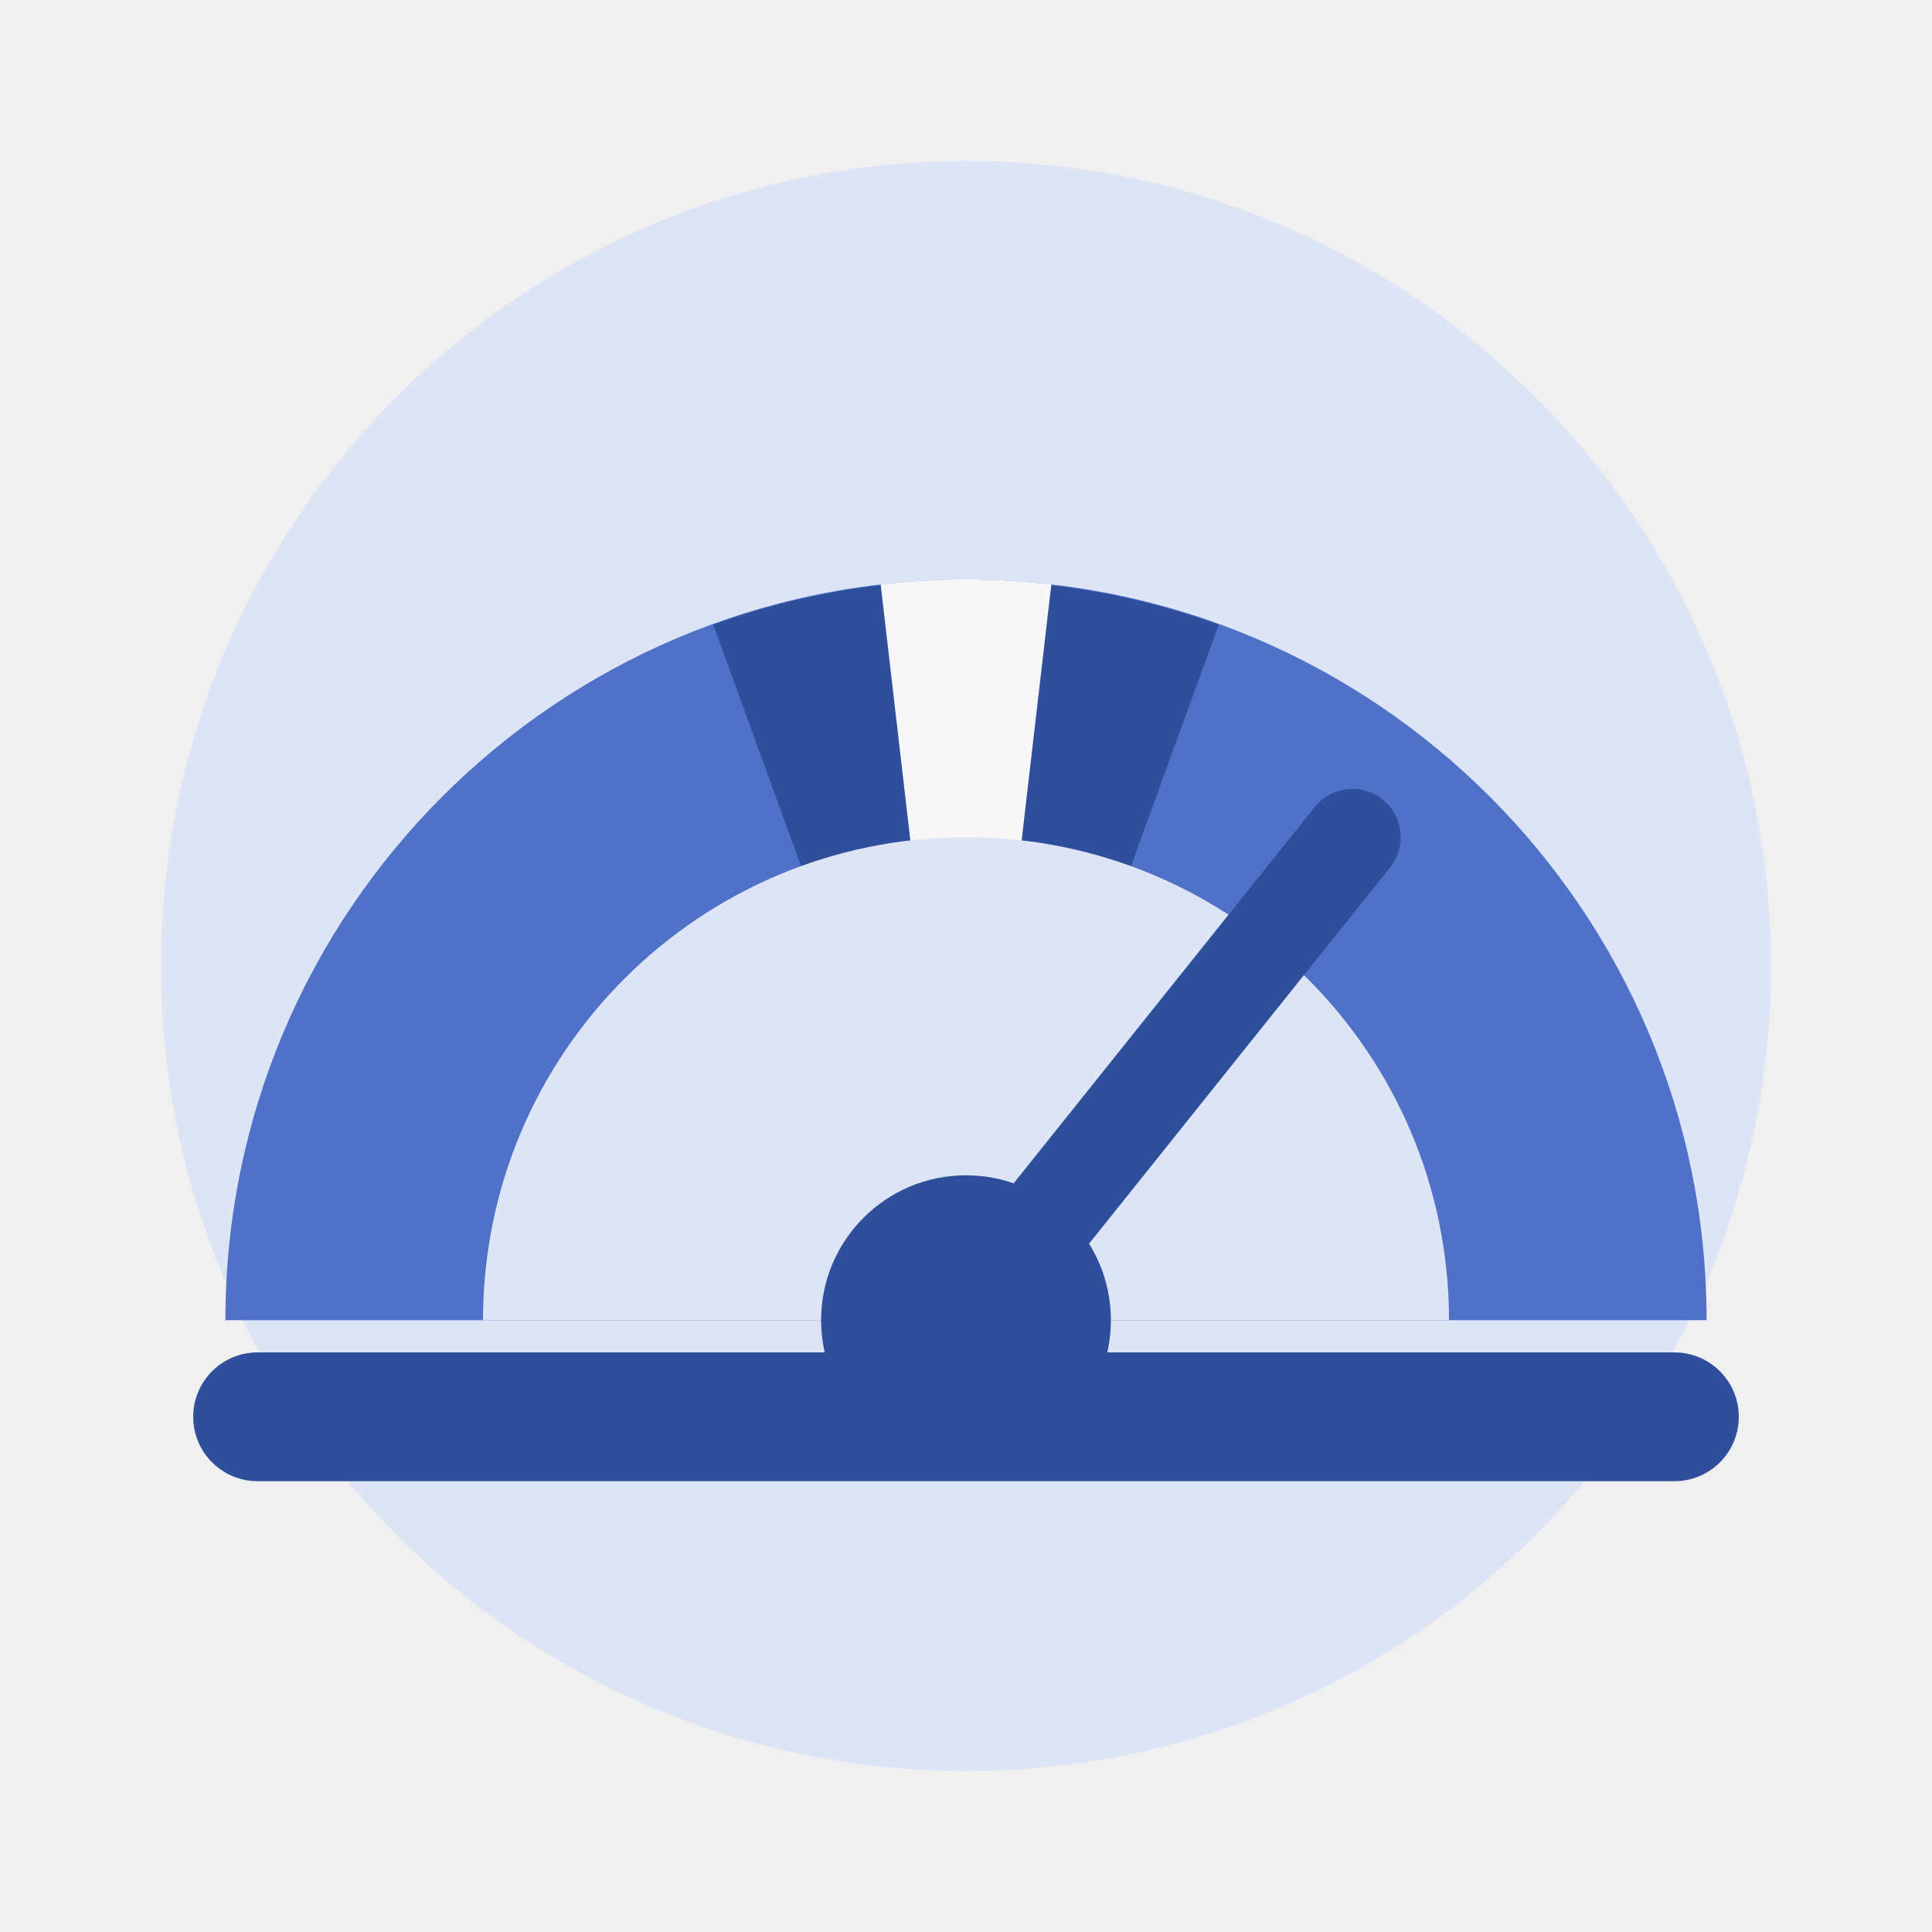
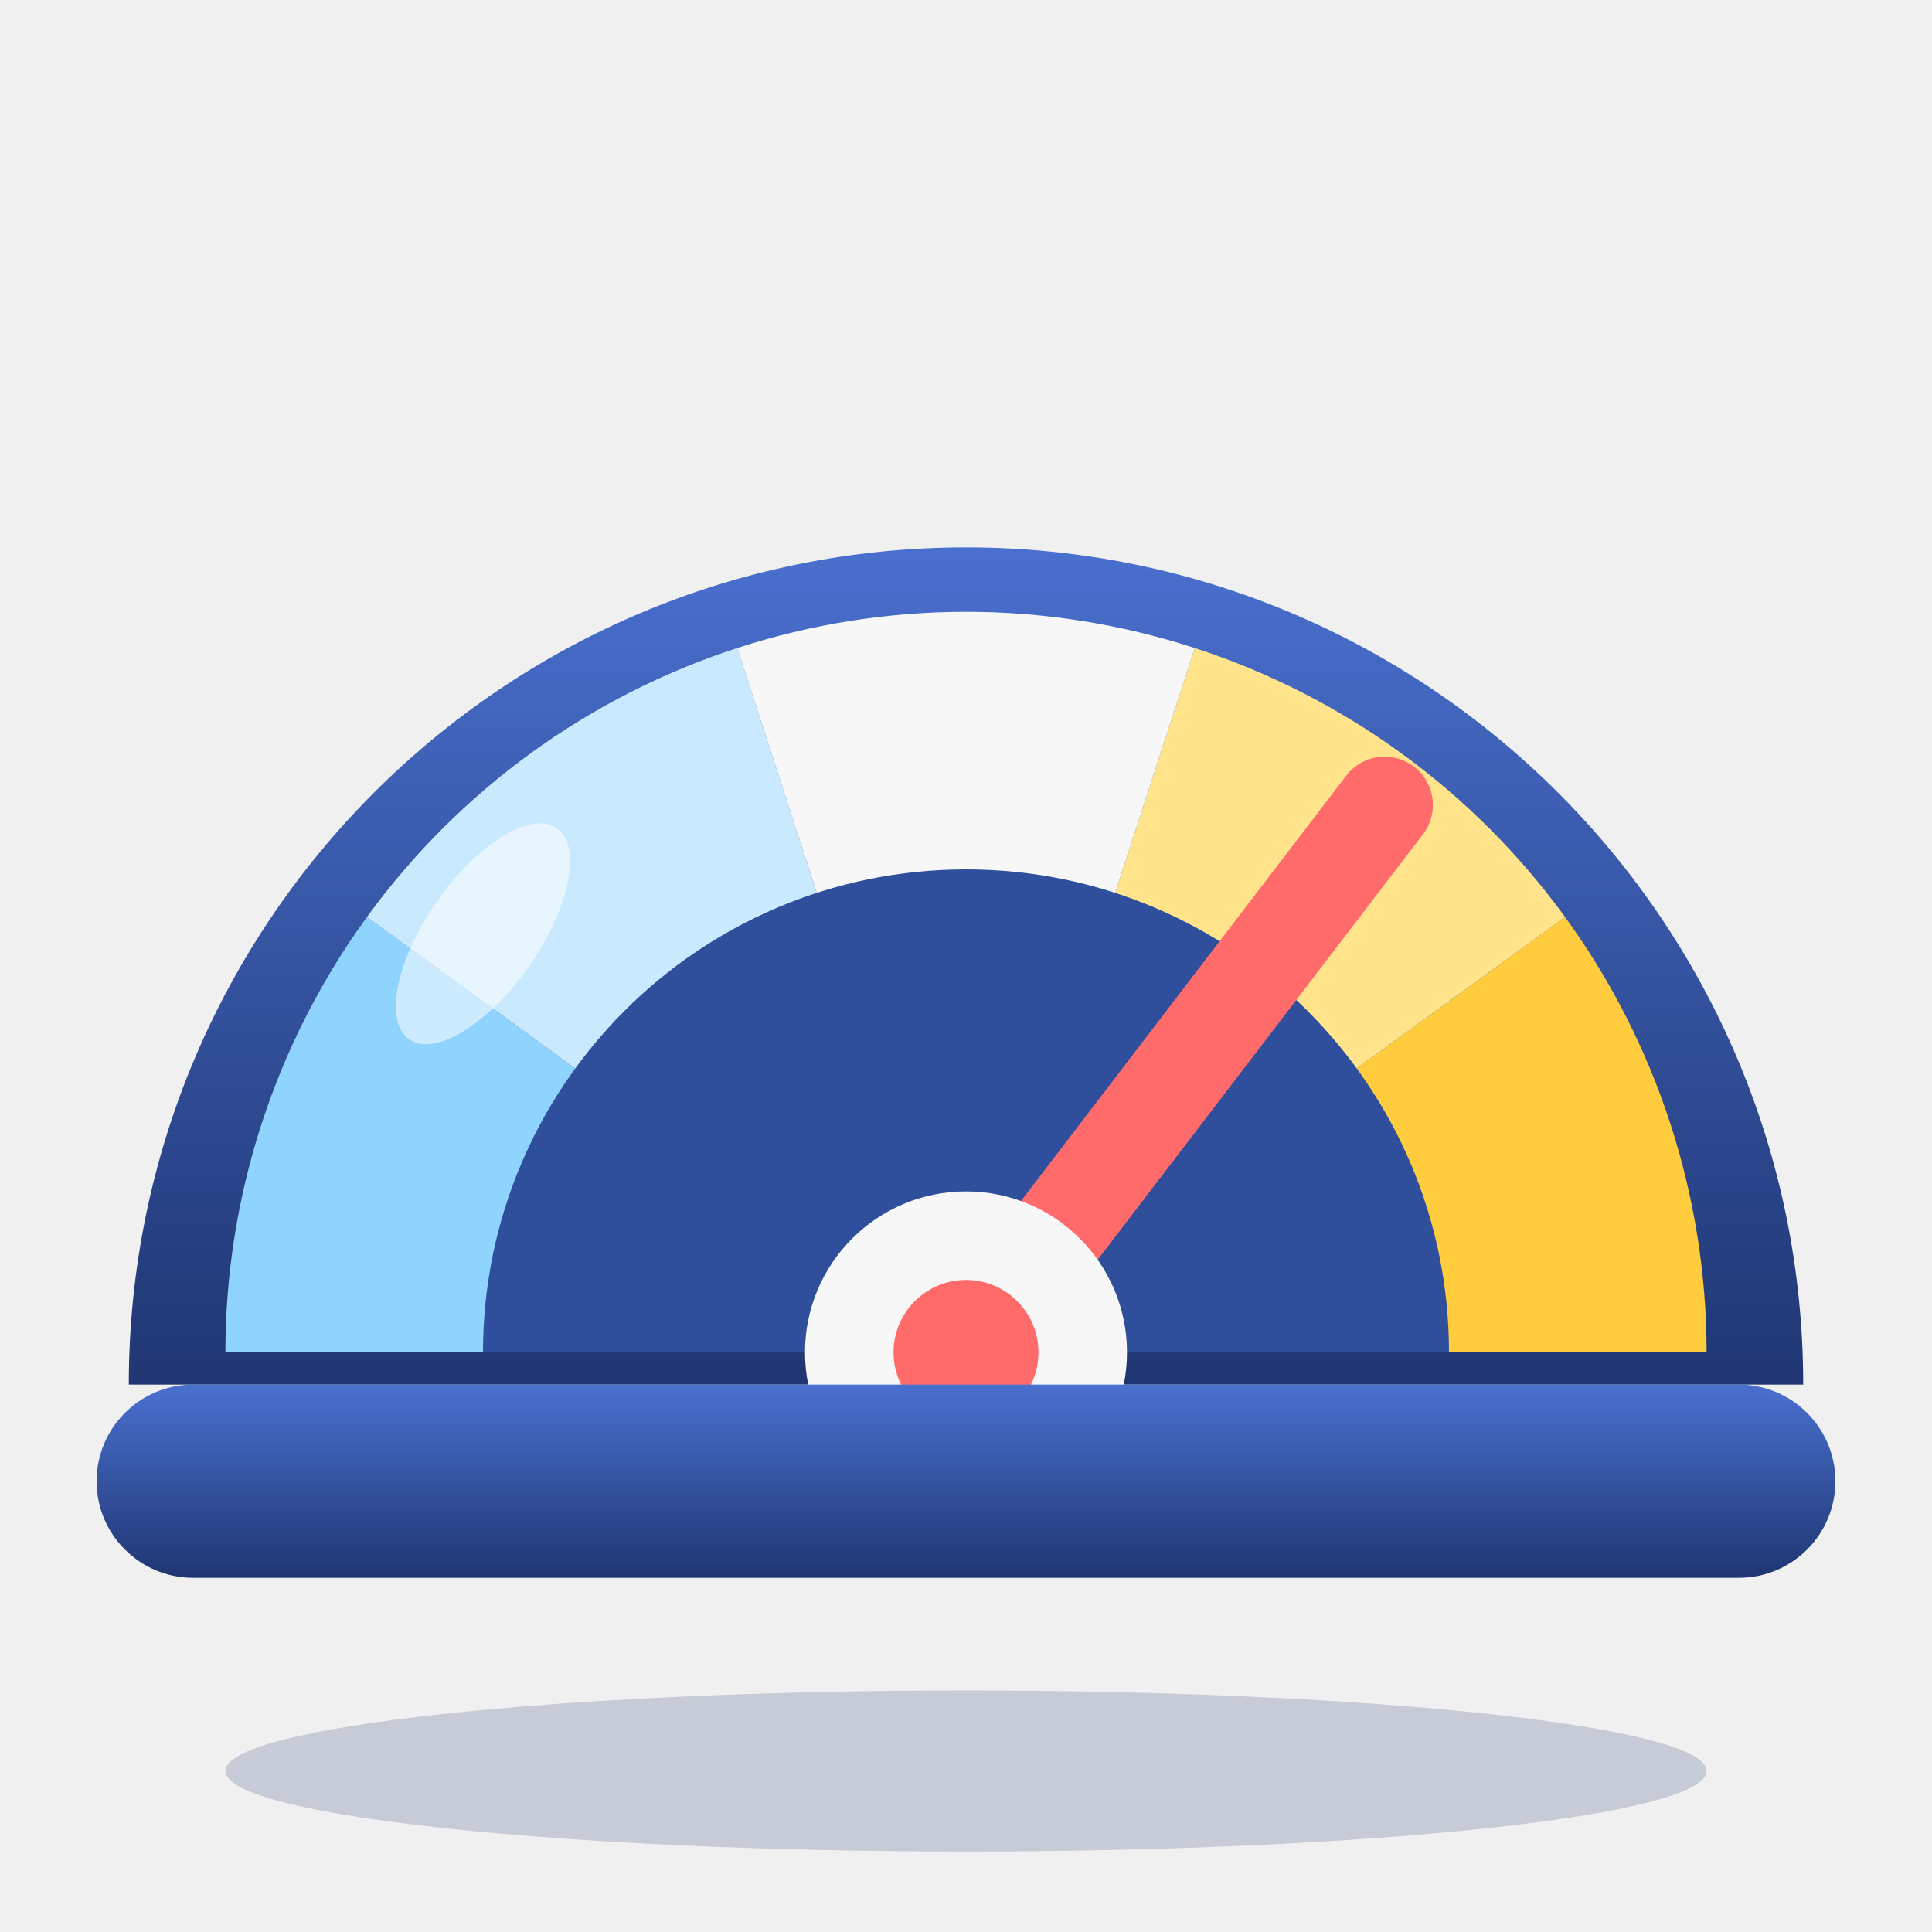
<svg xmlns="http://www.w3.org/2000/svg" viewBox="0 0 120 120" width="120" height="120">
-   <circle cx="60" cy="60" r="50" fill="#DCE4F6" />
-   <path d="M14 82 A46 46 0 0 1 106 82 Z" fill="#4F72C8" />
-   <path d="M60 82 L44.3 38.8 A46 46 0 0 1 75.7 38.8 Z" fill="#2F4F9C" />
-   <path d="M60 82 L54.7 36.3 A46 46 0 0 1 65.3 36.3 Z" fill="#F7F7F7" />
-   <path d="M30 82 A30 30 0 0 1 90 82 Z" fill="#DCE4F6" />
-   <path d="M60 82 L84 52" stroke="#2F4F9C" stroke-width="6" stroke-linecap="round" />
-   <circle cx="60" cy="82" r="9" fill="#2F4F9C" />
-   <rect x="12" y="84" width="96" height="8" rx="4" fill="#2F4F9C" />
+   <defs>
+     <linearGradient id="base" x1="0" y1="0" x2="0" y2="1">
+       <stop offset="0" stop-color="#4A70CF" />
+       <stop offset="1" stop-color="#1F3672" />
+     </linearGradient>
+   </defs>
+   <ellipse cx="60" cy="110" rx="46" ry="5" fill="#1F3672" opacity="0.2" />
+   <path d="M8 86 A52 52 0 0 1 112 86 Z" fill="url(#base)" />
+   <path d="M60 84 L14.0 84.0 A46 46 0 0 1 22.79 56.96 Z" fill="#8FD3FF" />
+   <path d="M60 84 L22.79 56.96 A46 46 0 0 1 45.79 40.25 Z" fill="#C9E9FF" />
+   <path d="M60 84 L45.79 40.25 A46 46 0 0 1 74.21 40.25 Z" fill="#F7F7F7" />
+   <path d="M60 84 L74.21 40.25 A46 46 0 0 1 97.21 56.96 Z" fill="#FFE48C" />
+   <path d="M60 84 L97.21 56.96 A46 46 0 0 1 106.0 84.0 Z" fill="#FFCC3D" />
+   <path d="M30 84 A30 30 0 0 1 90 84 Z" fill="#2F4F9C" />
+   <path d="M60 84 L86 50" stroke="#FF6B6B" stroke-width="6" stroke-linecap="round" />
+   <circle cx="60" cy="84" r="10" fill="#F7F7F7" />
+   <circle cx="60" cy="84" r="4.5" fill="#FF6B6B" />
+   <rect x="6" y="86" width="108" height="12" rx="6" fill="url(#base)" />
+   <ellipse cx="30" cy="58" rx="8" ry="3.5" fill="#FFFFFF" opacity="0.55" transform="rotate(-55 30 58)" />
</svg>
